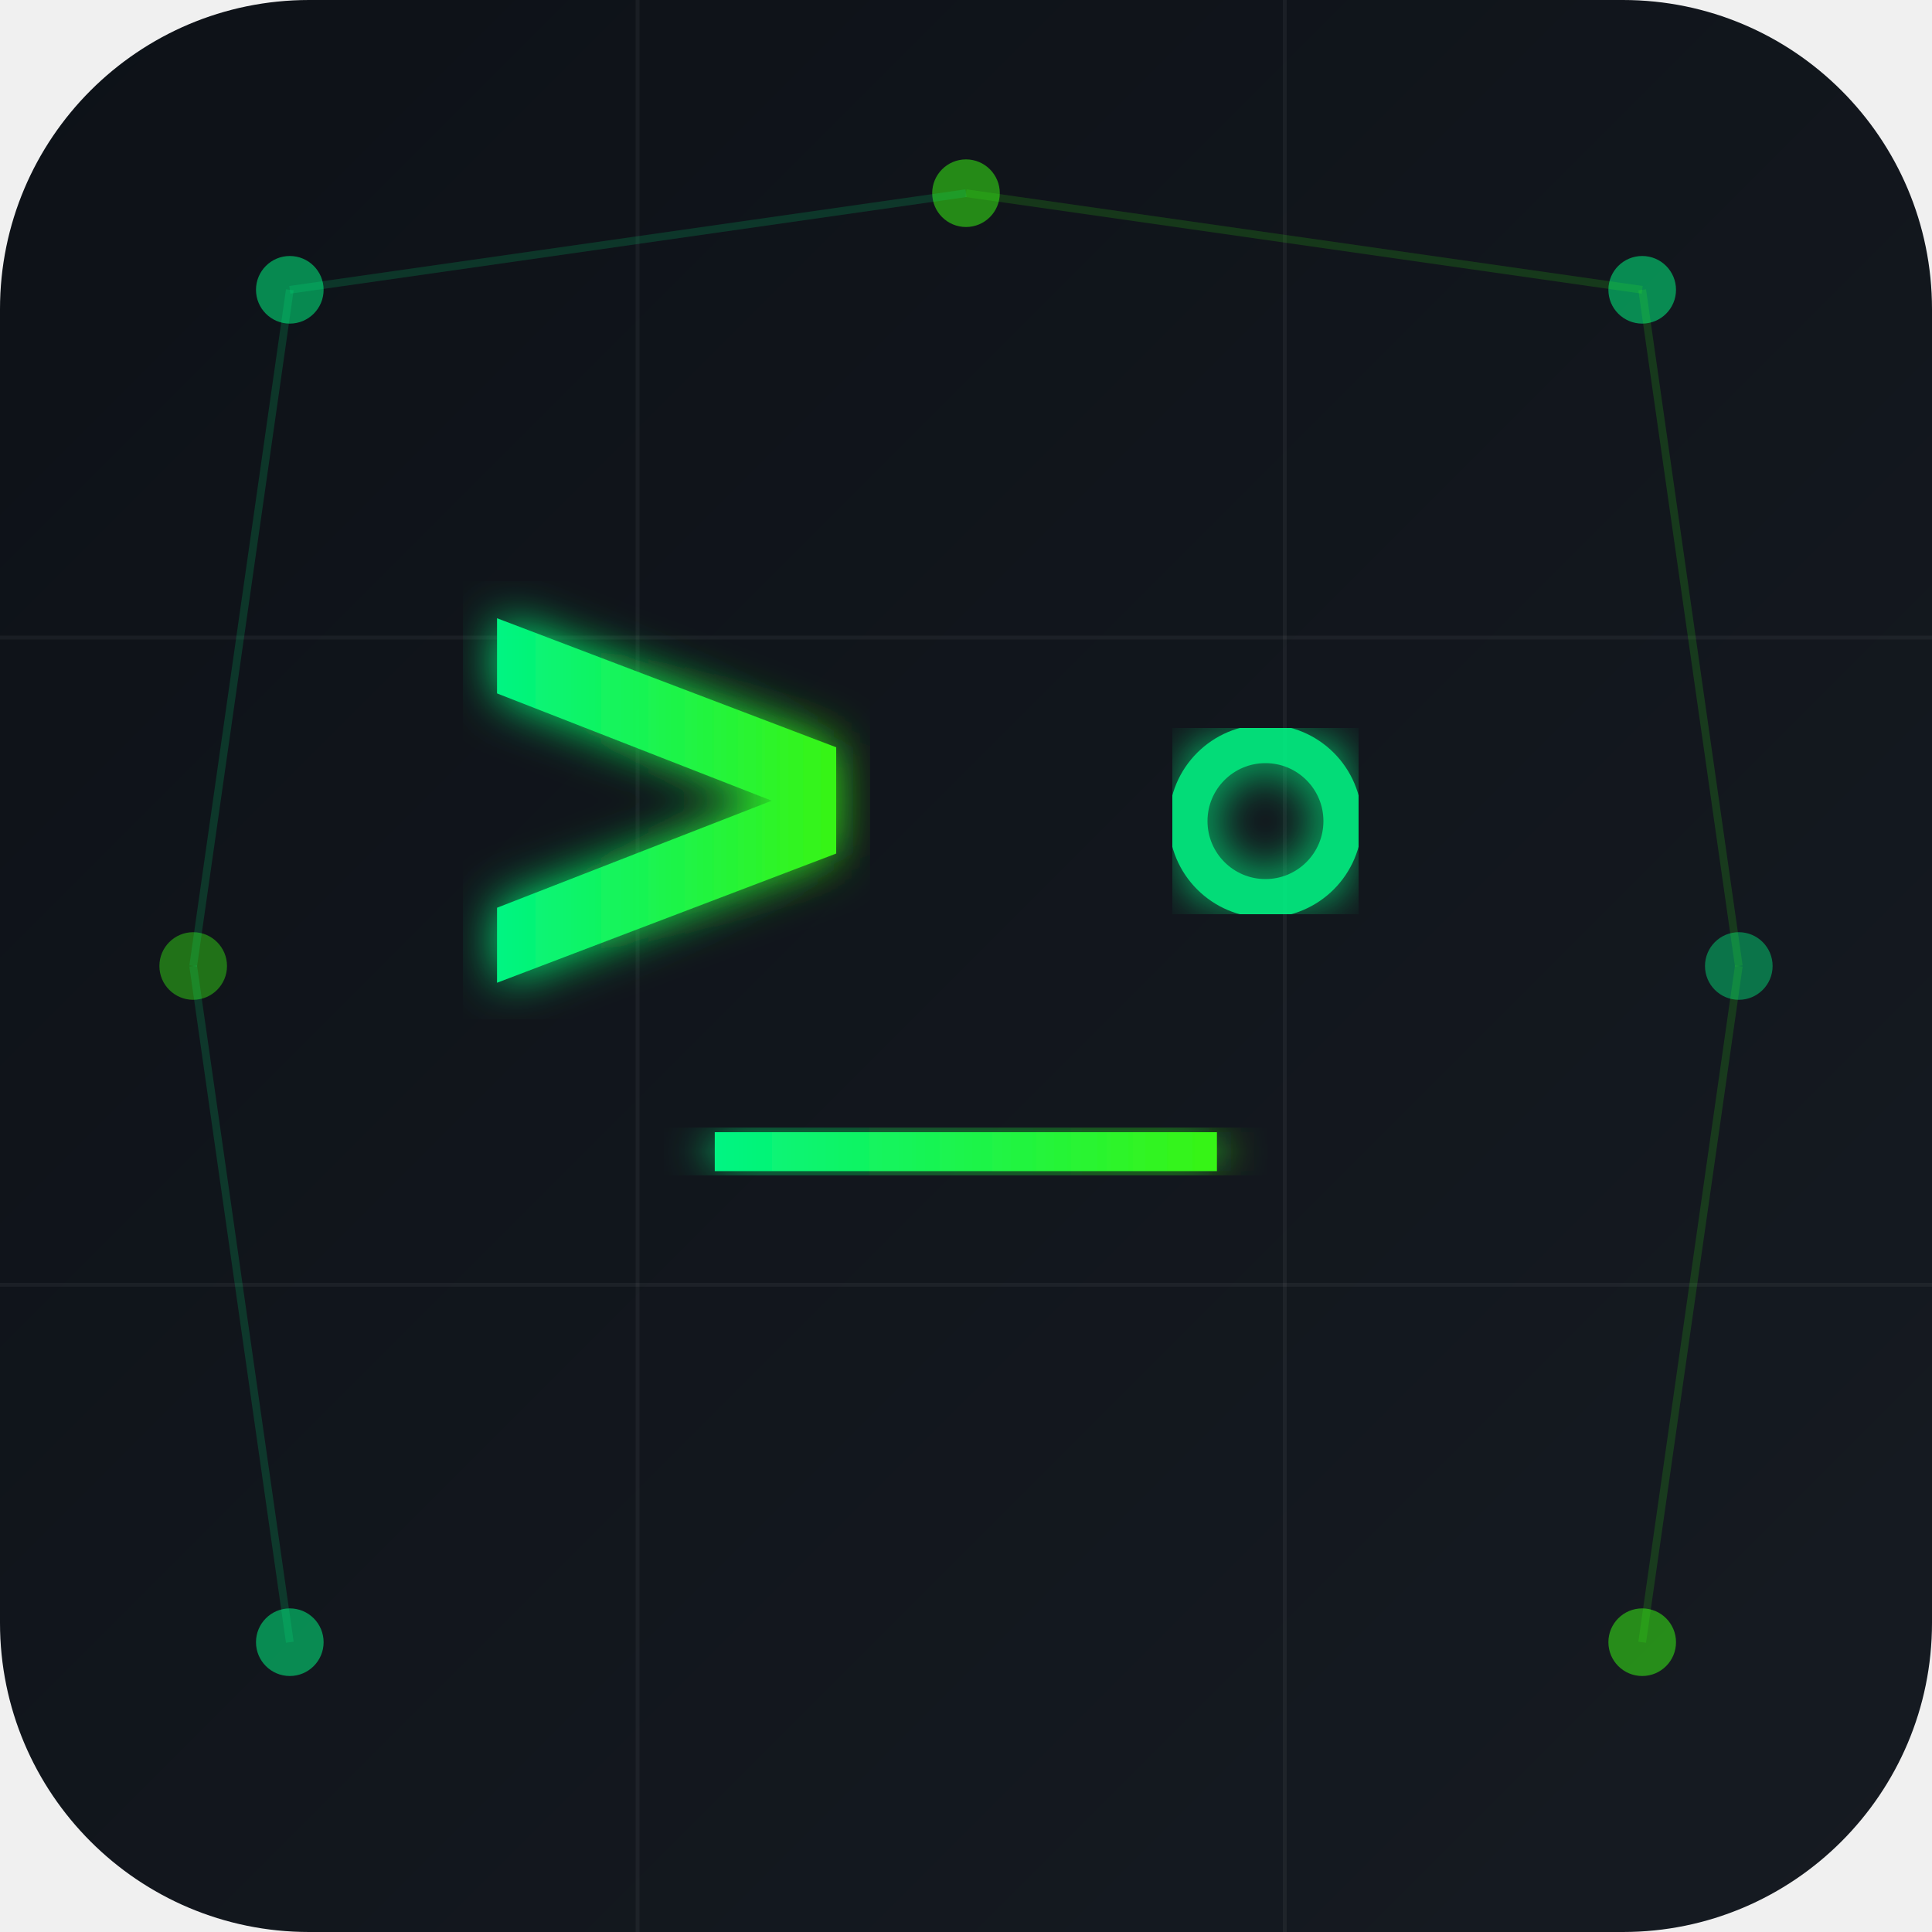
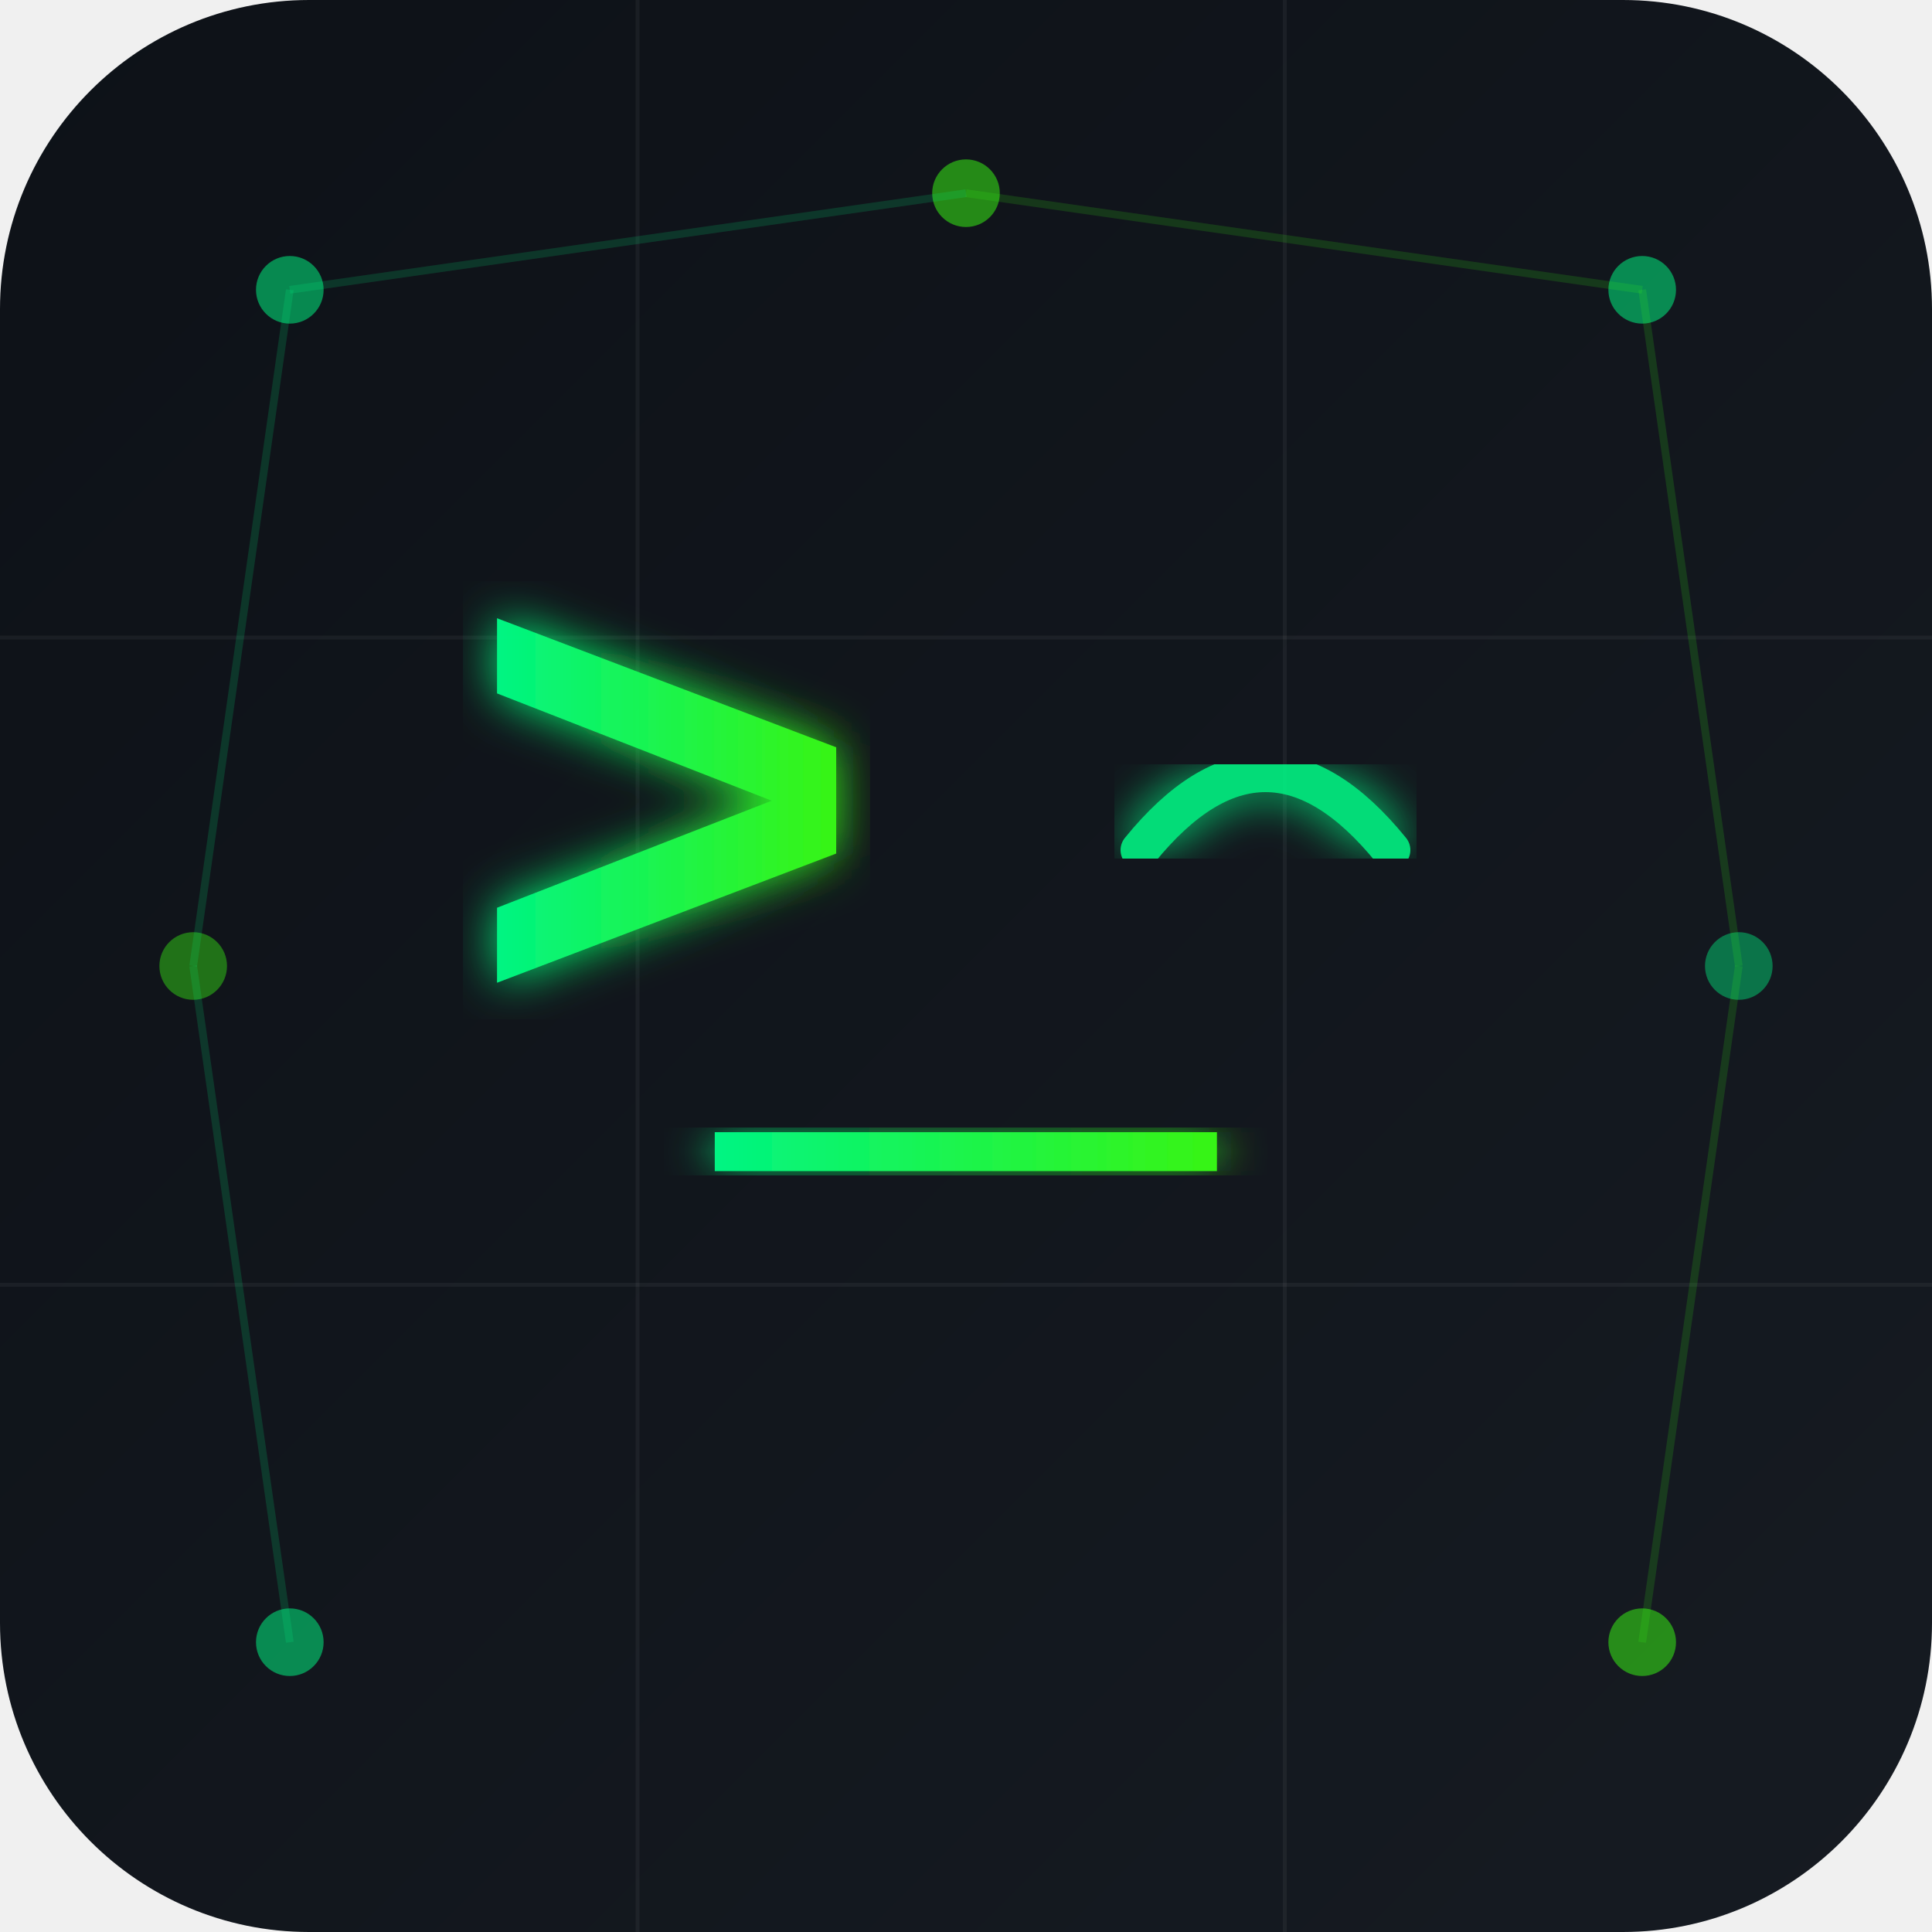
<svg xmlns="http://www.w3.org/2000/svg" viewBox="0 0 200 200" width="200" height="200">
  <defs>
    <linearGradient id="bg" x1="0%" y1="0%" x2="100%" y2="100%">
      <stop offset="0%" style="stop-color:#0d1117" />
      <stop offset="100%" style="stop-color:#161b22" />
    </linearGradient>
    <linearGradient id="prompt" x1="0%" y1="0%" x2="100%" y2="0%">
      <stop offset="0%" style="stop-color:#00ff88" />
      <stop offset="100%" style="stop-color:#39ff14" />
    </linearGradient>
    <filter id="glow">
      <feGaussianBlur stdDeviation="2.5" result="blur" />
      <feMerge>
        <feMergeNode in="blur" />
        <feMergeNode in="SourceGraphic" />
      </feMerge>
    </filter>
  </defs>
  <rect width="200" height="200" rx="32" fill="url(#bg)" />
  <line x1="0" y1="66" x2="200" y2="66" stroke="#ffffff" stroke-width="0.4" opacity="0.05" />
  <line x1="0" y1="133" x2="200" y2="133" stroke="#ffffff" stroke-width="0.4" opacity="0.05" />
  <line x1="66" y1="0" x2="66" y2="200" stroke="#ffffff" stroke-width="0.4" opacity="0.05" />
  <line x1="133" y1="0" x2="133" y2="200" stroke="#ffffff" stroke-width="0.4" opacity="0.05" />
  <circle cx="30" cy="30" r="3.5" fill="#00ff88" opacity="0.5" />
  <circle cx="100" cy="20" r="3.5" fill="#39ff14" opacity="0.5" />
  <circle cx="170" cy="30" r="3.5" fill="#00ff88" opacity="0.5" />
  <circle cx="170" cy="170" r="3.5" fill="#39ff14" opacity="0.5" />
  <circle cx="30" cy="170" r="3.5" fill="#00ff88" opacity="0.5" />
  <circle cx="20" cy="100" r="3.5" fill="#39ff14" opacity="0.4" />
  <circle cx="180" cy="100" r="3.5" fill="#00ff88" opacity="0.4" />
  <line x1="30" y1="30" x2="100" y2="20" stroke="#00ff88" stroke-width="0.8" opacity="0.15" />
  <line x1="100" y1="20" x2="170" y2="30" stroke="#39ff14" stroke-width="0.8" opacity="0.15" />
  <line x1="30" y1="30" x2="20" y2="100" stroke="#00ff88" stroke-width="0.8" opacity="0.15" />
  <line x1="170" y1="30" x2="180" y2="100" stroke="#39ff14" stroke-width="0.8" opacity="0.15" />
  <line x1="20" y1="100" x2="30" y2="170" stroke="#00ff88" stroke-width="0.8" opacity="0.15" />
  <line x1="180" y1="100" x2="170" y2="170" stroke="#39ff14" stroke-width="0.8" opacity="0.15" />
  <text x="100" y="112" text-anchor="middle" font-family="'SF Mono','Fira Code','Courier New',monospace" font-size="86" font-weight="700" fill="url(#prompt)" filter="url(#glow)" opacity="0.95">_</text>
-   <circle cx="131" cy="85" r="8" fill="none" stroke="#00ff88" stroke-width="4" filter="url(#glow)" opacity="0.85" />
+   <path d="M 118,88 Q 131,72 144,88" fill="none" stroke="#00ff88" stroke-width="4" stroke-linecap="round" filter="url(#glow)" opacity="0.85" />
  <text x="48" y="106" text-anchor="start" font-family="'SF Mono','Fira Code','Courier New',monospace" font-size="70" font-weight="700" fill="url(#prompt)" filter="url(#glow)" opacity="0.95">&gt;</text>
</svg>
